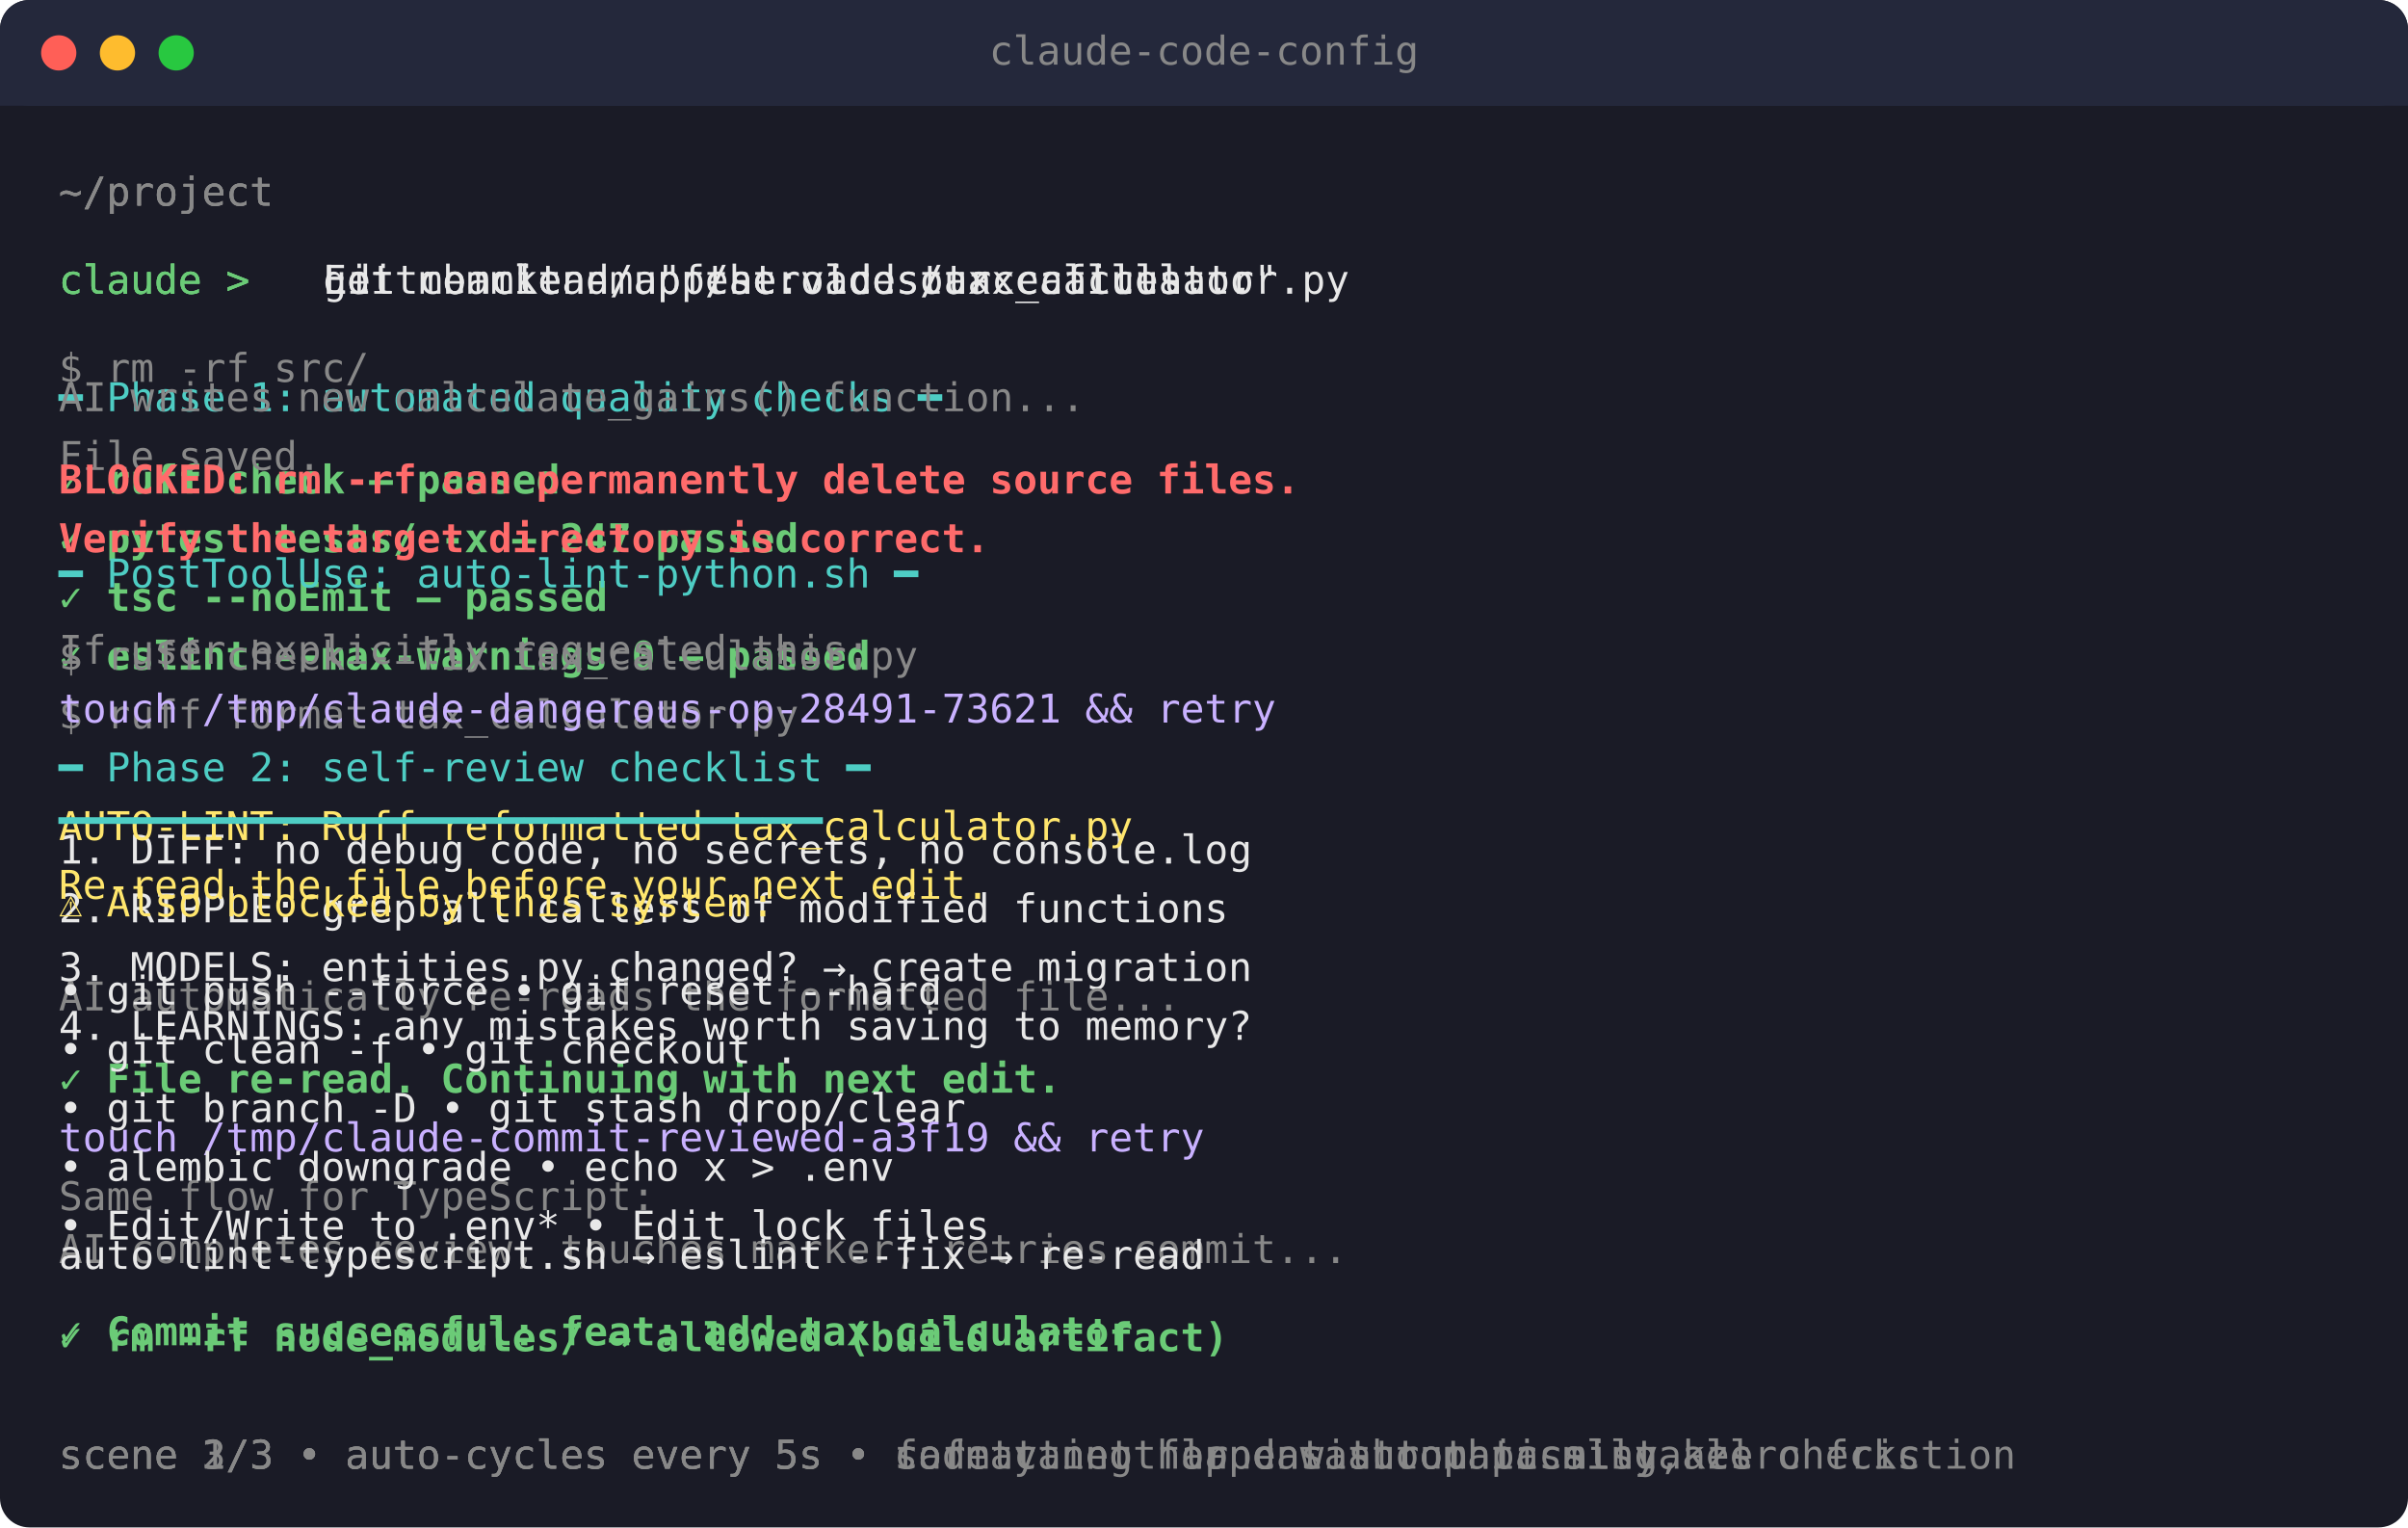
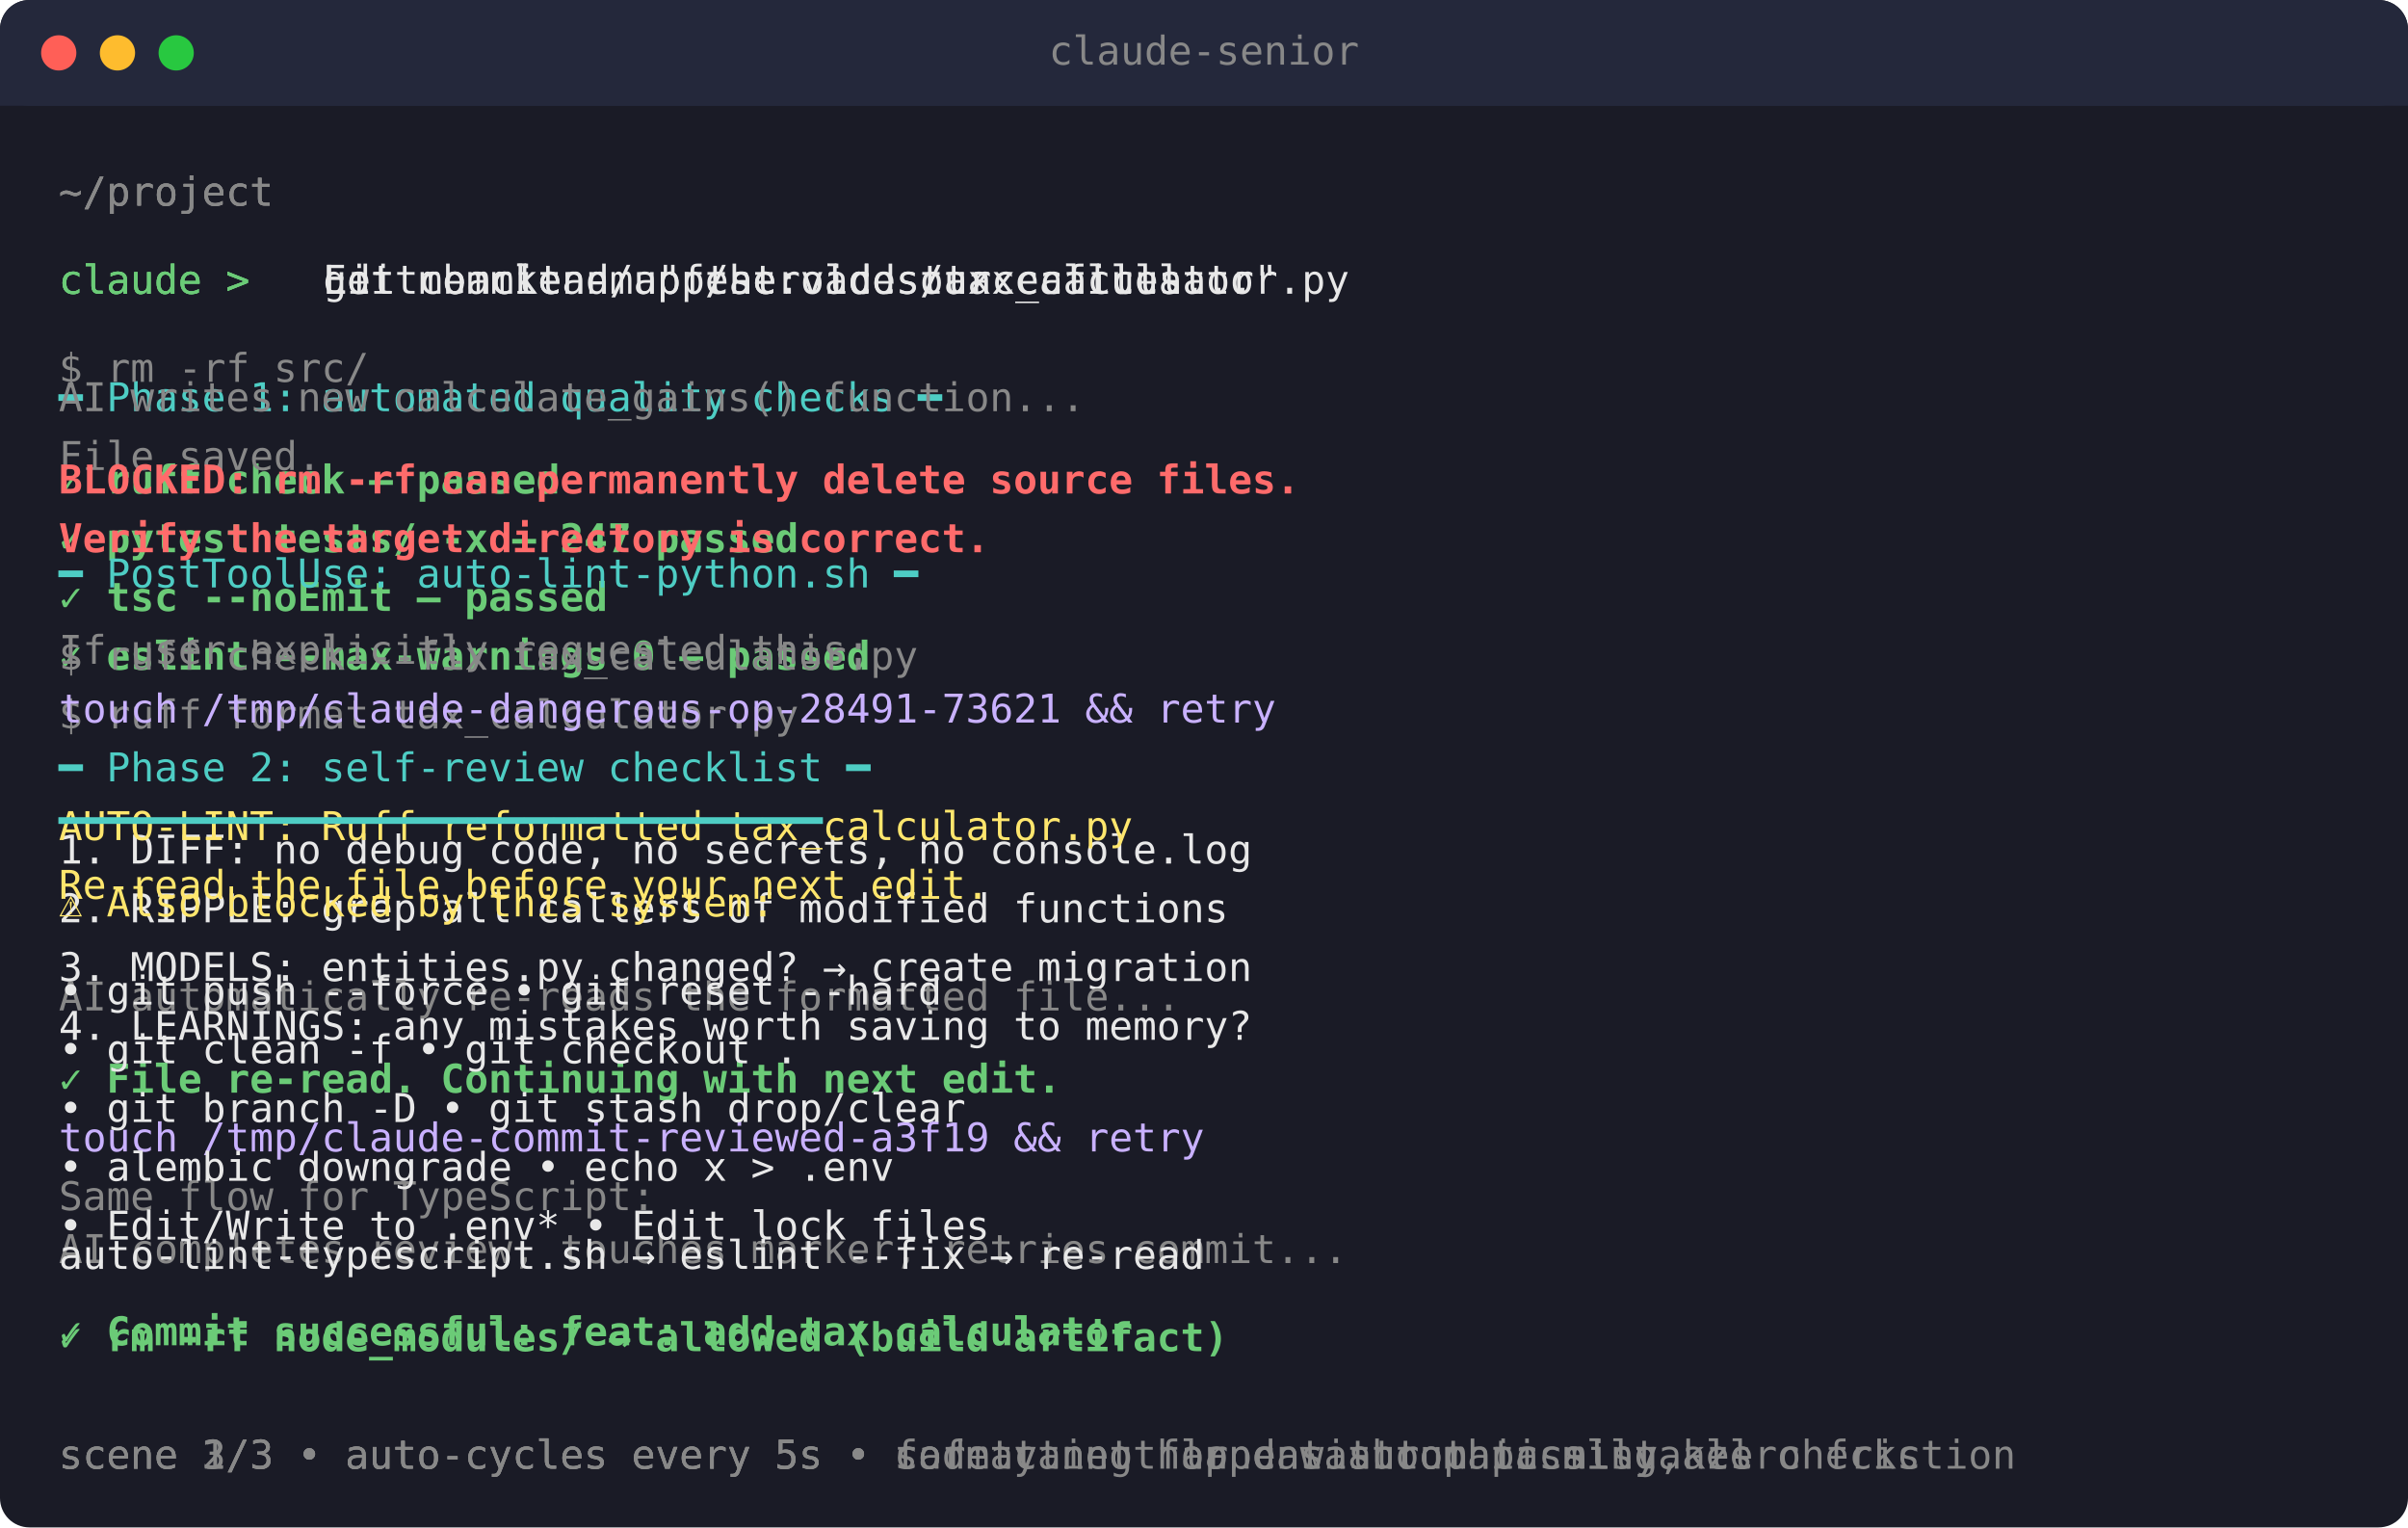
<svg xmlns="http://www.w3.org/2000/svg" viewBox="0 0 820 520">
  <style>
    @keyframes scene1 { 0%,30% { opacity: 1 } 33%,100% { opacity: 0 } }
    @keyframes scene2 { 0%,33% { opacity: 0 } 36%,63% { opacity: 1 } 66%,100% { opacity: 0 } }
    @keyframes scene3 { 0%,66% { opacity: 0 } 69%,97% { opacity: 1 } 100% { opacity: 0 } }

    .terminal { font-family: 'Cascadia Code', 'Fira Code', 'SF Mono', 'Consolas', monospace; font-size: 13.5px; }
    .prompt { fill: #6BCB77; }
    .cmd { fill: #E8E8E8; }
    .blocked { fill: #FF6B6B; font-weight: bold; }
    .success { fill: #6BCB77; font-weight: bold; }
    .info { fill: #4ECDC4; }
    .warn { fill: #FFE66D; }
    .dim { fill: #888; }
    .white { fill: #E8E8E8; }
    .marker { fill: #C9B1FF; }

    .scene1 { animation: scene1 15s infinite; }
    .scene2 { animation: scene2 15s infinite; }
    .scene3 { animation: scene3 15s infinite; }
  </style>
  <rect width="820" height="520" rx="10" fill="#1a1b26" />
  <rect width="820" height="36" rx="10" fill="#24283b" />
  <rect y="26" width="820" height="10" fill="#24283b" />
  <circle cx="20" cy="18" r="6" fill="#ff5f57" />
  <circle cx="40" cy="18" r="6" fill="#febc2e" />
  <circle cx="60" cy="18" r="6" fill="#28c840" />
-   <text x="410" y="22" text-anchor="middle" class="terminal dim" font-size="12">claude-code-config</text>
+   <text x="410" y="22" text-anchor="middle" class="terminal dim" font-size="12">claude-senior</text>
  <g class="scene1">
    <text x="20" y="70" class="terminal dim">~/project</text>
    <text x="20" y="100" class="terminal prompt">claude &gt;</text>
    <text x="110" y="100" class="terminal cmd">git commit -m "feat: add tax calculator"</text>
    <text x="20" y="140" class="terminal info">━ Phase 1: automated quality checks ━</text>
    <text x="20" y="168" class="terminal success">✓ ruff check — passed</text>
    <text x="20" y="188" class="terminal success">✓ pytest tests/ -x — 247 passed</text>
    <text x="20" y="208" class="terminal success">✓ tsc --noEmit — passed</text>
    <text x="20" y="228" class="terminal success">✓ eslint --max-warnings 0 — passed</text>
    <text x="20" y="266" class="terminal info">━ Phase 2: self-review checklist ━</text>
    <text x="20" y="294" class="terminal white">1. DIFF: no debug code, no secrets, no console.log</text>
    <text x="20" y="314" class="terminal white">2. RIPPLE: grep all callers of modified functions</text>
    <text x="20" y="334" class="terminal white">3. MODELS: entities.py changed? → create migration</text>
    <text x="20" y="354" class="terminal white">4. LEARNINGS: any mistakes worth saving to memory?</text>
    <text x="20" y="392" class="terminal marker">touch /tmp/claude-commit-reviewed-a3f19 &amp;&amp; retry</text>
    <text x="20" y="430" class="terminal dim">AI completes review, touches marker, retries commit...</text>
    <text x="20" y="458" class="terminal success">✓ Commit successful: feat: add tax calculator</text>
    <text x="20" y="500" class="terminal dim" font-size="11">scene 1/3 • auto-cycles every 5s • code cannot land without passing all checks</text>
  </g>
  <g class="scene2">
    <text x="20" y="70" class="terminal dim">~/project</text>
    <text x="20" y="100" class="terminal prompt">claude &gt;</text>
    <text x="110" y="100" class="terminal cmd">Edit backend/app/services/tax_calculator.py</text>
    <text x="20" y="140" class="terminal dim">AI writes new calculate_gains() function...</text>
    <text x="20" y="160" class="terminal dim">File saved.</text>
    <text x="20" y="200" class="terminal info">━ PostToolUse: auto-lint-python.sh ━</text>
    <text x="20" y="228" class="terminal dim">$ ruff check --fix tax_calculator.py</text>
    <text x="20" y="248" class="terminal dim">$ ruff format tax_calculator.py</text>
    <text x="20" y="286" class="terminal warn">AUTO-LINT: Ruff reformatted tax_calculator.py</text>
    <text x="20" y="306" class="terminal warn">Re-read the file before your next edit.</text>
    <text x="20" y="344" class="terminal dim">AI automatically re-reads the formatted file...</text>
    <text x="20" y="372" class="terminal success">✓ File re-read. Continuing with next edit.</text>
    <text x="20" y="412" class="terminal dim">Same flow for TypeScript:</text>
    <text x="20" y="432" class="terminal white">auto-lint-typescript.sh → eslint --fix → re-read</text>
    <text x="20" y="500" class="terminal dim" font-size="11">scene 2/3 • auto-cycles every 5s • formatting happens automatically, zero friction</text>
  </g>
  <g class="scene3">
    <text x="20" y="70" class="terminal dim">~/project</text>
    <text x="20" y="100" class="terminal prompt">claude &gt;</text>
    <text x="110" y="100" class="terminal cmd">Let me clean up the old source files...</text>
    <text x="20" y="130" class="terminal dim">$ rm -rf src/</text>
    <text x="20" y="168" class="terminal blocked">BLOCKED: rm -rf can permanently delete source files.</text>
    <text x="20" y="188" class="terminal blocked">Verify the target directory is correct.</text>
    <text x="20" y="226" class="terminal dim">If user explicitly requested this:</text>
    <text x="20" y="246" class="terminal marker">touch /tmp/claude-dangerous-op-28491-73621 &amp;&amp; retry</text>
    <text x="20" y="284" class="terminal info">━━━━━━━━━━━━━━━━━━━━━━━━━━━━━━━━</text>
    <text x="20" y="312" class="terminal warn">⚠ Also blocked by this system:</text>
    <text x="20" y="342" class="terminal white">• git push --force       • git reset --hard</text>
    <text x="20" y="362" class="terminal white">• git clean -f            • git checkout .</text>
    <text x="20" y="382" class="terminal white">• git branch -D           • git stash drop/clear</text>
    <text x="20" y="402" class="terminal white">• alembic downgrade       • echo x &gt; .env</text>
    <text x="20" y="422" class="terminal white">• Edit/Write to .env*     • Edit lock files</text>
    <text x="20" y="460" class="terminal success">✓ rm -rf node_modules/  →  allowed (build artifact)</text>
    <text x="20" y="500" class="terminal dim" font-size="11">scene 3/3 • auto-cycles every 5s • safety net for catastrophic mistakes</text>
  </g>
</svg>
